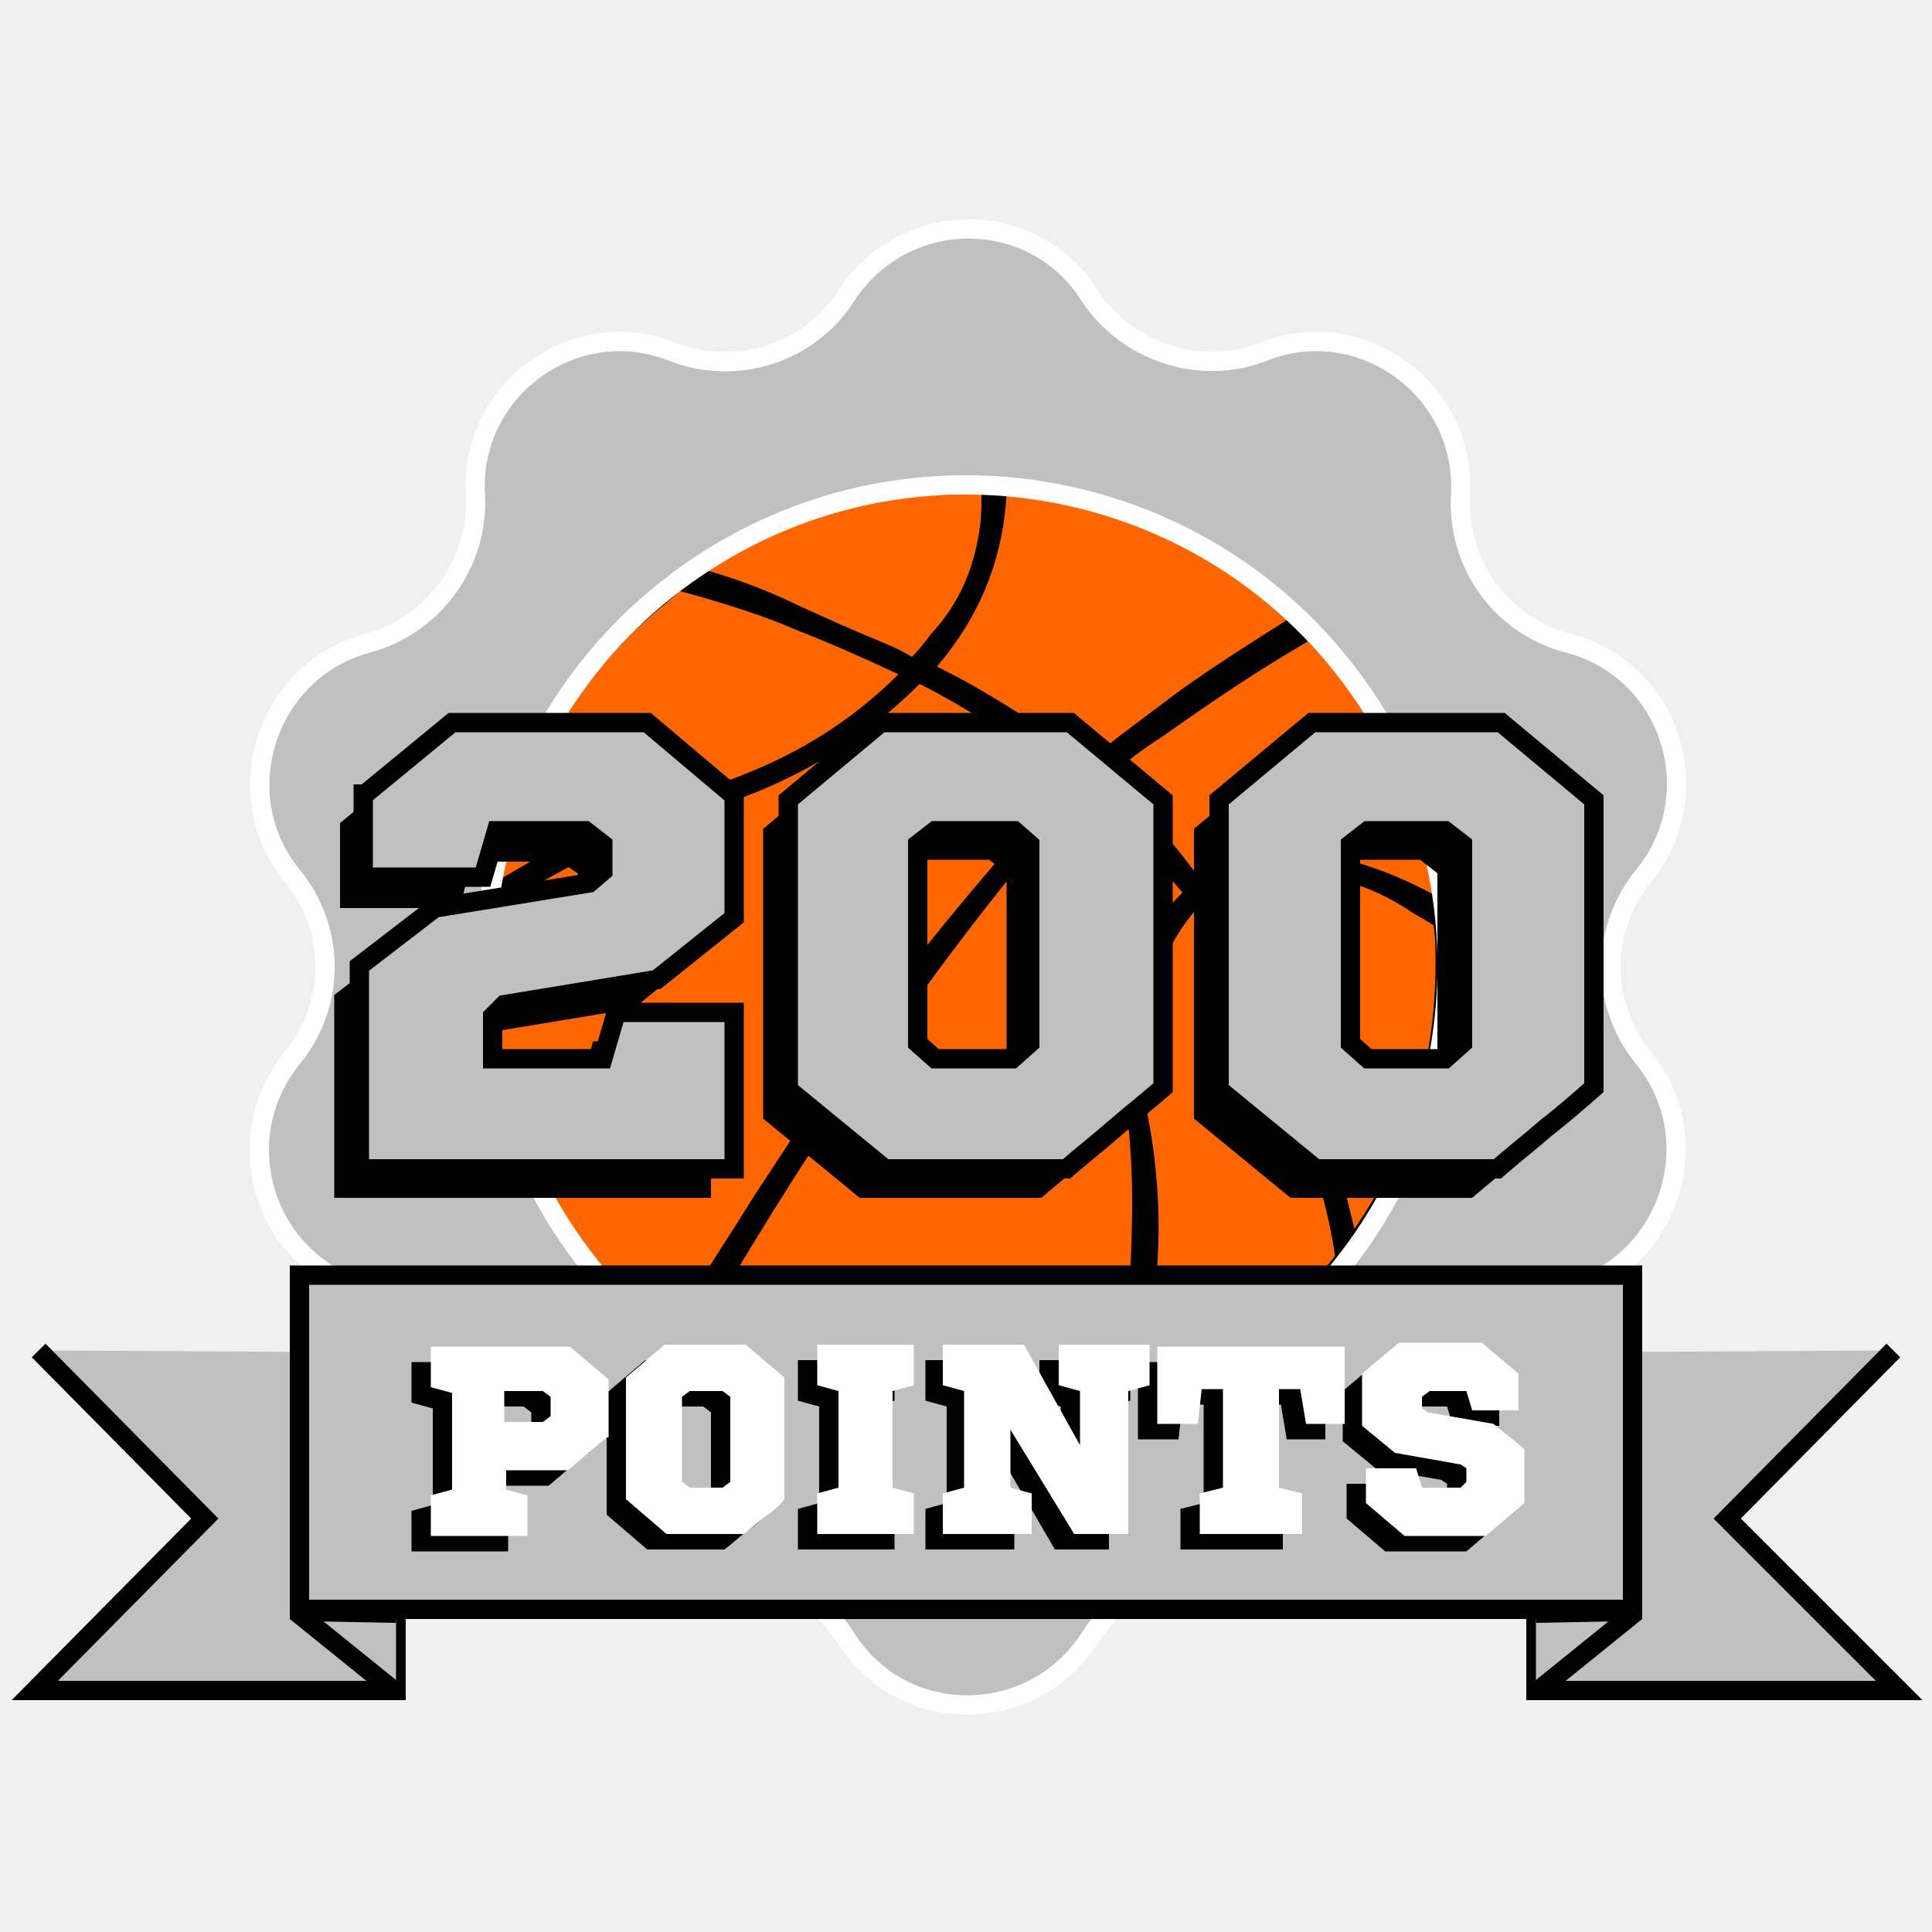
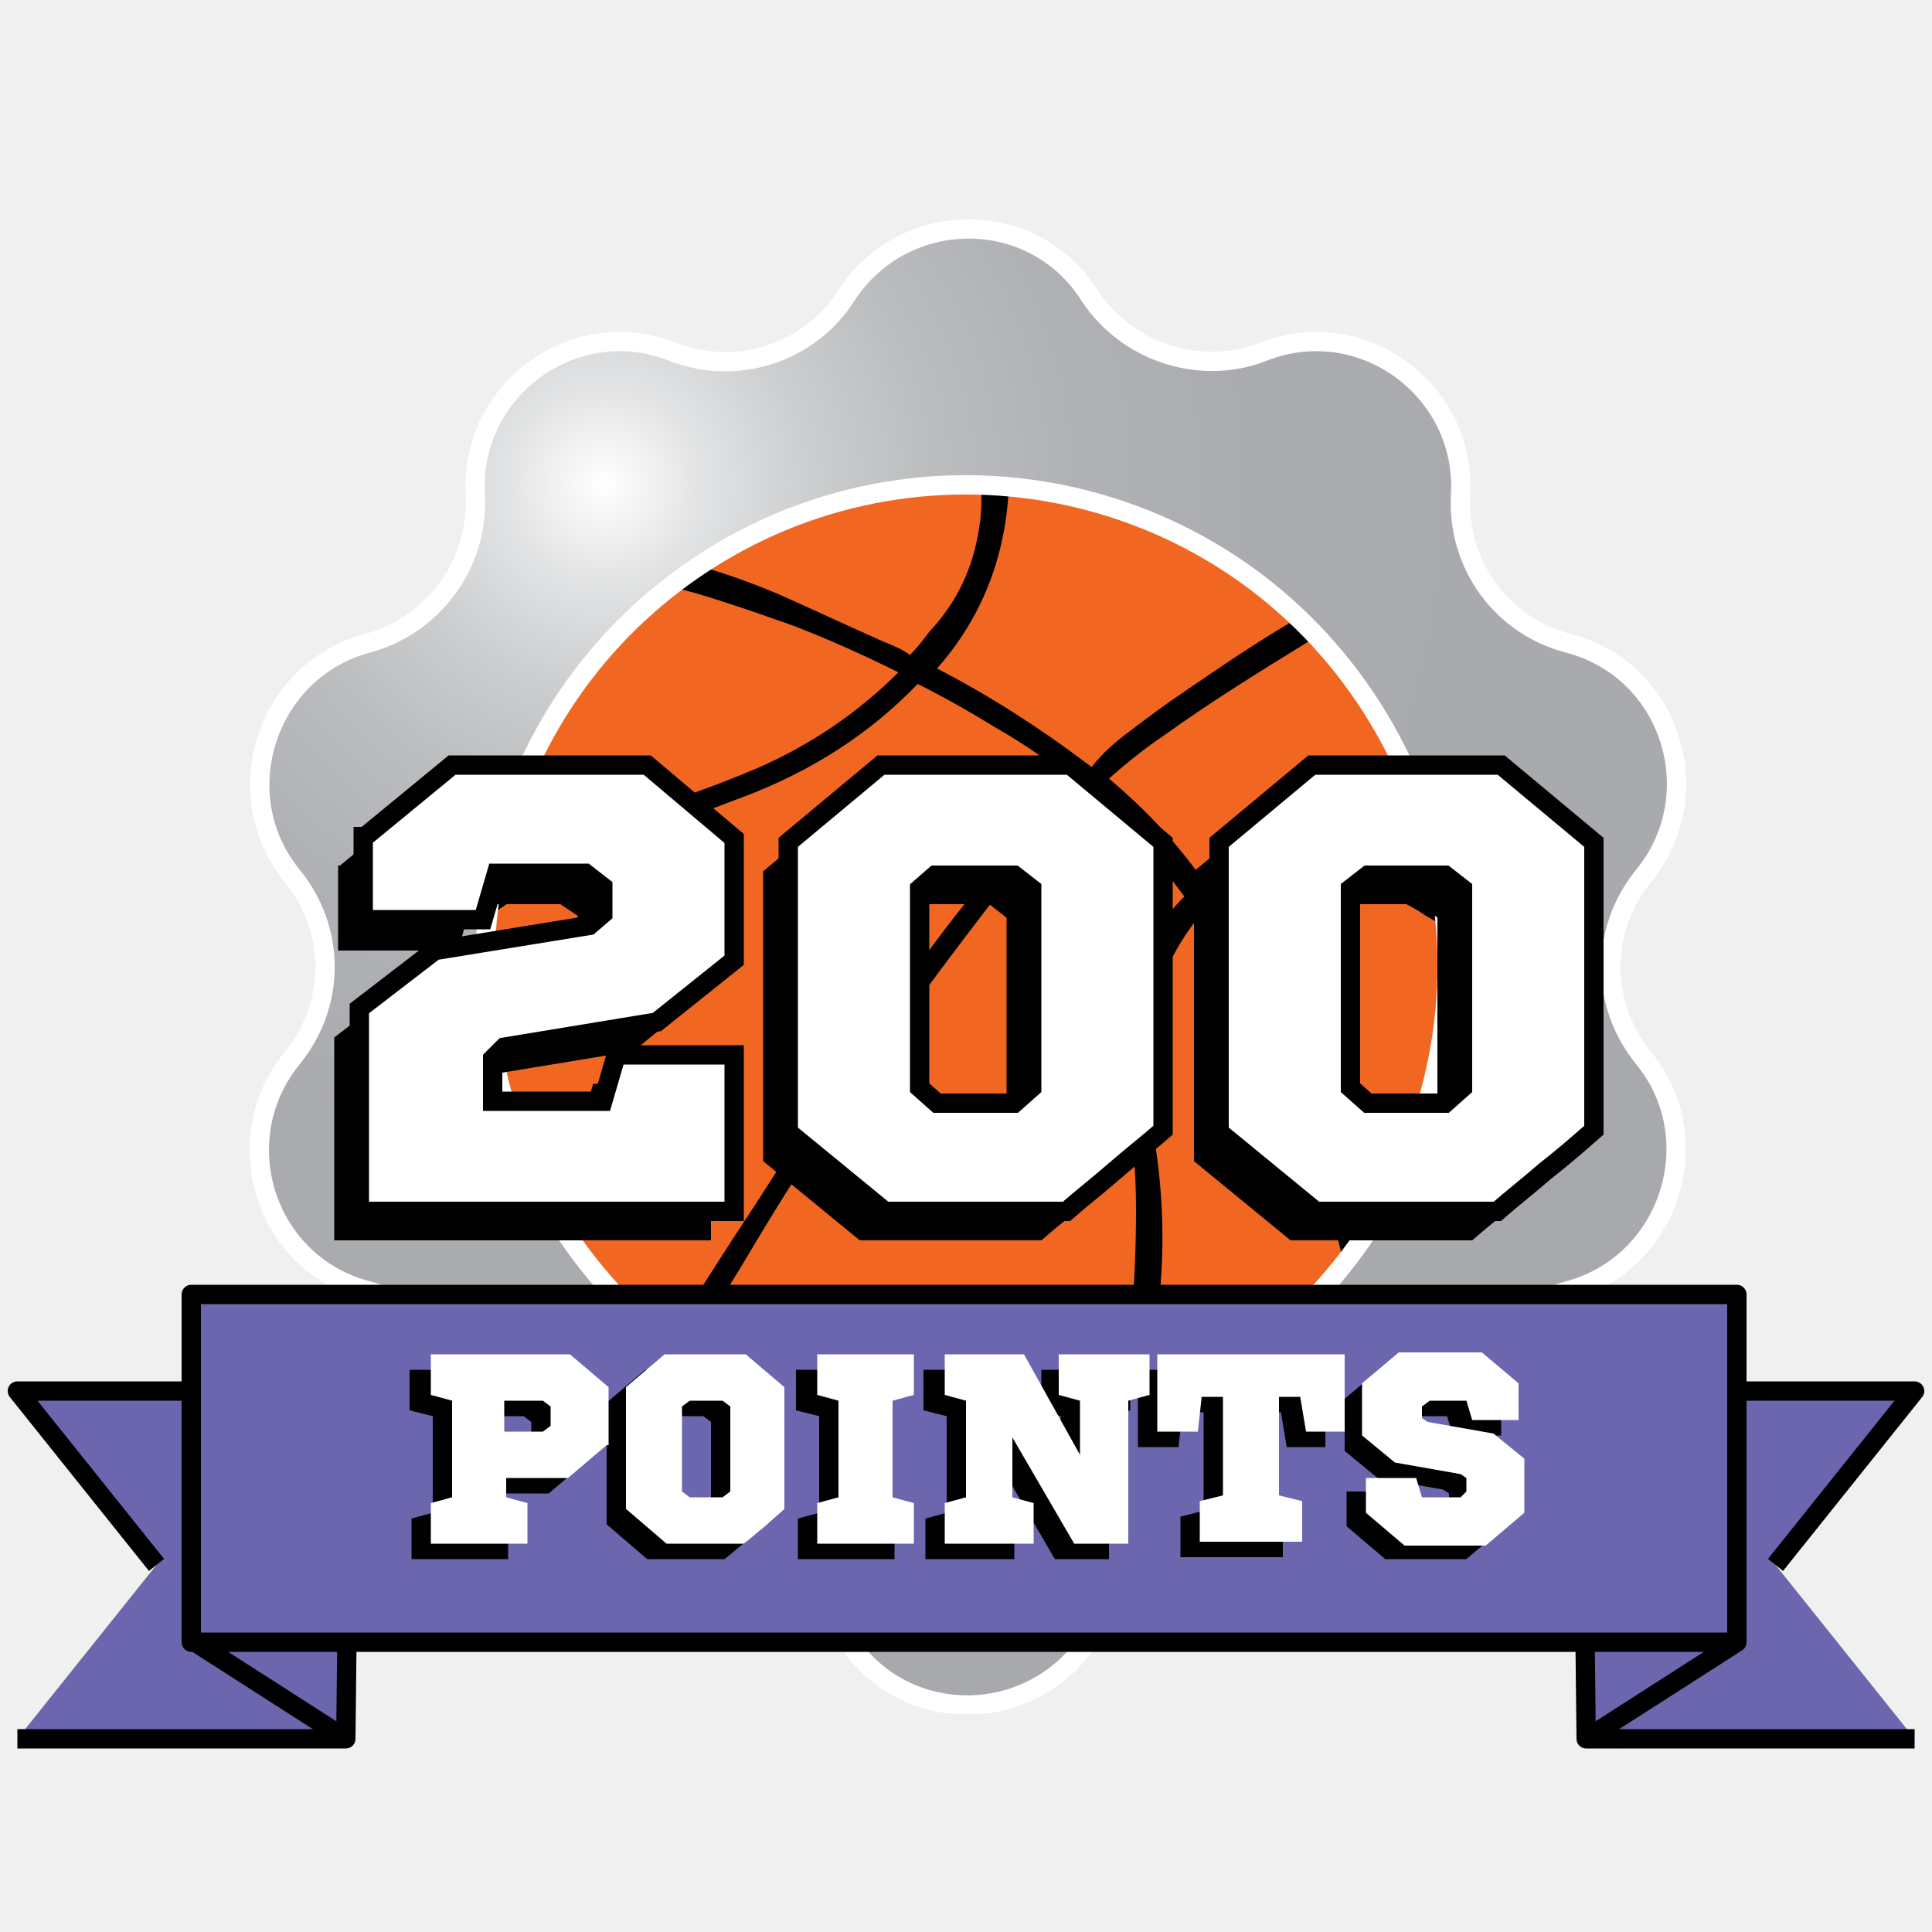
- <svg xmlns="http://www.w3.org/2000/svg" width="100" height="100" viewBox="0 0 100 100">
-   <style>.st0{fill:#FF6600;} .st1{opacity:0.2;} .st2{fill:none;stroke:#FFFFFF;stroke-miterlimit:10;} .st3{fill:#C0C0C0;stroke:#000000;stroke-miterlimit:10;} .st4{fill:#C0C0C0;stroke:#000000;stroke-linejoin:bevel;stroke-miterlimit:10;} .st5{fill:#FFFFFF;}</style>
-   <ellipse cx="50" cy="50" rx="24.5" ry="24.5" />
-   <path class="st0" d="M67.4 58.7c-1.1-3.2-2.5-6.2-4.1-9.1-.5-.8-.9-1.6-1.5-2.4-1 1.2-1.7 2.6-2.2 4.2-.6 1.9-.7 3.8-.3 5.8.8 3.8.9 7.7.2 11.5-.2 1.4-.5 2.7-.7 4 3.1-1.2 5.9-3 8.4-5.5.7-.7 1.3-1.4 1.9-2.2-.3-2.1-.9-4.2-1.7-6.3M36.3 30.9c-.4-.1-.7-.2-1.1-.3-.8.7-1.7 1.4-2.5 2.2-3.7 3.7-5.9 7.9-6.8 12.7l3.6-2.1c1.3-.7 2.6-1.2 4-1.6 2-.6 3.8-1.2 5.7-2 2.8-1.2 5.2-2.8 7.3-4.9-1.7-.8-3.5-1.6-5.3-2.3-1.6-.7-3.2-1.2-4.9-1.7m27.9 14.6c-.5.1-1 .4-1.4.7l-.1.1c.3.5.6.9.9 1.4 2 3.3 3.6 6.8 4.9 10.4.6 1.8 1.2 3.7 1.6 5.5 2.8-4 4.2-8.6 4.2-13.7 0-.7 0-1.4-.1-2-.4-.3-.9-.5-1.3-.8-2.6-1.7-5.6-2.3-8.7-1.6m-6.9-5.2c1.8 1.5 3.4 3.2 4.8 5.2.6-.4 1.2-.8 1.9-1.1.5-.3 1.3-.4 2.4-.4 2.6.1 5.2.9 7.8 2.3-.7-5-2.9-9.3-6.5-13.1-2.6 1.5-5.1 3.2-7.5 4.9-1.1.7-2 1.4-2.9 2.2m-2.6.8l.7-.7c-1.2-1-2.5-1.8-3.8-2.7-1.3-.8-2.6-1.6-4-2.3-2.5 2.5-5.4 4.4-8.7 5.7-2.1.8-4.2 1.6-6.3 2.3-.5.2-1 .4-1.6.7-1.9.9-3.7 1.9-5.3 3.1-.1.9-.1 1.8-.1 2.8 0 6.7 2.4 12.5 7.1 17.2.6.6 1.3 1.2 1.9 1.7 1.5-2.4 3-4.7 4.5-7.1 2.1-3.2 4.2-6.4 6.4-9.6.5-.8 1.1-1.6 1.7-2.3 2.4-3 4.9-6 7.5-8.8m1.6 0c-1.6 1.5-3.1 3.1-4.5 4.9-2.4 3-4.7 6.2-6.9 9.3-2.2 3.1-4.3 6.4-6.3 9.7-1 1.6-1.9 3.2-2.9 4.8 4.1 3.1 8.9 4.6 14.3 4.6 2.7 0 5.2-.4 7.6-1.2.7-3.7 1-7.4 1-11.1 0-2.2-.2-4.3-.5-6.4-.3-1.8-.2-3.5.4-5.2.6-1.7 1.5-3.1 2.7-4.3-1.5-1.8-3.1-3.6-4.9-5.1m2.3-3.5l2.4-1.8c1.8-1.3 3.7-2.5 5.6-3.7-4.1-3.9-9-6-14.5-6.5-.2 3.4-1.4 6.3-3.6 8.9 2.6 1.3 5.1 2.9 7.5 4.7.1.1.2.2.4.3.6-.7 1.4-1.3 2.2-1.9m-7.9-10.2c.1-.6.1-1.2.1-1.8h-.9c-5 0-9.5 1.3-13.4 3.9 1.4.4 2.8.9 4.1 1.5 1.7.8 3.5 1.6 5.2 2.3.5.2.9.4 1.4.7.4-.4.7-.8 1-1.2 1.4-1.5 2.2-3.3 2.5-5.4z" />
-   <path class="st1" d="M75.3 74.7c-.2-3.6 2.2-6.7 5.6-7.6 5.3-1.4 7.4-7.7 4-12-2.2-2.8-2.2-6.7.1-9.5 3.5-4.2 1.5-10.6-3.8-12-3.4-.9-5.7-4.2-5.5-7.7.3-5.4-5-9.4-10.1-7.5-3.3 1.2-7.1 0-9-3-2.9-4.6-9.6-4.7-12.6-.1-2 3-5.7 4.2-9 2.8-5.1-2-10.5 1.9-10.3 7.3.2 3.6-2.2 6.7-5.6 7.6-5.3 1.4-7.4 7.7-4 12 2.2 2.8 2.2 6.7-.1 9.5-3.5 4.2-1.5 10.6 3.8 12 3.4.9 5.7 4.2 5.5 7.7-.3 5.4 5 9.4 10.1 7.5 3.3-1.2 7.1 0 9 3 2.9 4.6 9.6 4.7 12.6.1 2-3 5.7-4.2 9-2.8 5.1 2 10.6-1.9 10.3-7.3zM29.7 64.5c-8-11.2-5.4-26.8 5.8-34.8 11.2-8 26.8-5.4 34.8 5.8 8 11.2 5.4 26.8-5.8 34.8-11.3 8-26.8 5.4-34.8-5.8z" />
-   <path class="st2" d="M65.4 18.2c5.1-2 10.5 2 10.2 7.4-.2 3.6 2.1 6.8 5.6 7.7 5.3 1.4 7.3 7.8 3.9 12-2.3 2.8-2.3 6.7 0 9.5 3.4 4.2 1.3 10.6-3.9 12-3.4.9-5.8 4.1-5.6 7.7.3 5.4-5.1 9.4-10.2 7.4-3.3-1.3-7.1-.1-9 2.9-3 4.6-9.7 4.6-12.6 0-1.9-3-5.7-4.2-9-2.9-5.1 2-10.5-2-10.2-7.4.2-3.6-2.1-6.8-5.6-7.7-5.3-1.4-7.3-7.8-3.9-12 2.3-2.8 2.3-6.7 0-9.5-3.4-4.2-1.3-10.6 3.9-12 3.4-.9 5.8-4.1 5.6-7.7-.3-5.4 5.1-9.4 10.2-7.4 3.3 1.3 7.1.1 9-2.9 3-4.6 9.7-4.6 12.6 0 1.9 2.9 5.7 4.2 9 2.9z" />
-   <ellipse transform="rotate(-35.462 50 49.996)" class="st2" cx="50" cy="50" rx="24.9" ry="24.9" />
-   <g>
-     <path class="st3" d="M20.5 70v17.5H1.8l8.8-8.9L2 69.9" />
-     <path class="st4" d="M20.5 87.6l-5.2-4.2 5.2.1" />
-     <path class="st3" d="M79.5 70v17.5h18.8l-8.9-8.9 8.6-8.7" />
-     <path class="st4" d="M79.5 87.6l5.2-4.2-5.2.1" />
-     <path class="st3" d="M15.5 66h69v17.3h-69z" />
+ <svg xmlns="http://www.w3.org/2000/svg" xmlns:xlink="http://www.w3.org/1999/xlink" width="100" height="100" viewBox="0 0 100 100">
+   <style>.st0{fill:#FFFFFF;} .st1{fill:#F16722;} .st2{clip-path:url(#SVGID_2_);} .st3{clip-path:url(#SVGID_4_);fill:url(#SVGID_5_);} .st4{clip-path:url(#SVGID_7_);fill:none;stroke:#FFFFFF;stroke-miterlimit:10;} .st5{fill:#6B66AD;stroke:#000000;stroke-linejoin:round;stroke-miterlimit:10;} .st6{fill:#000100;} .st7{fill:#FFFFFF;stroke:#000100;stroke-miterlimit:10;} .st8{clip-path:url(#SVGID_9_);} .st9{clip-path:url(#SVGID_11_);fill:url(#SVGID_12_);} .st10{clip-path:url(#SVGID_14_);fill:none;stroke:#FFFFFF;stroke-miterlimit:10;}</style>
+   <ellipse cx="50" cy="50.2" rx="25" ry="25" />
+   <path class="st1" d="M67.8 59.1c-1.1-3.2-2.5-6.3-4.2-9.3l-1.5-2.4c-1 1.2-1.8 2.7-2.3 4.3-.6 1.9-.7 3.9-.3 5.9.8 3.9.9 7.8.2 11.8-.2 1.4-.5 2.7-.7 4.1 3.1-1.2 6-3.1 8.6-5.7.7-.7 1.4-1.4 2-2.2-.5-2.2-1.1-4.3-1.8-6.5M36 30.7c-.4-.1-.7-.2-1.1-.3-.9.7-1.7 1.4-2.5 2.2-3.7 3.7-6 8.1-6.9 13 1.2-.8 2.4-1.5 3.7-2.1 1.3-.7 2.7-1.2 4.1-1.6 2-.6 3.9-1.3 5.8-2.1 2.8-1.2 5.3-2.9 7.4-5-1.8-.9-3.6-1.7-5.4-2.4-1.7-.6-3.4-1.2-5.1-1.7m28.5 14.9c-.5.1-1 .4-1.4.7l-.1.1.9 1.5c2 3.4 3.7 6.9 5 10.6.6 1.9 1.2 3.7 1.7 5.6 2.8-4.1 4.3-8.7 4.3-14 0-.7 0-1.4-.1-2.1-.4-.3-.9-.5-1.3-.8-2.8-1.7-5.8-2.2-9-1.6m-7.1-5.3c1.9 1.6 3.5 3.3 4.9 5.3.6-.4 1.2-.8 1.9-1.1.6-.3 1.4-.4 2.4-.4 2.6.1 5.3.9 7.9 2.3-.7-5.1-2.9-9.5-6.6-13.3-2.6 1.6-5.2 3.2-7.7 5-.9.6-1.9 1.4-2.8 2.2m-2.6.8l.7-.7c-1.2-1-2.5-1.9-3.9-2.7-1.3-.8-2.7-1.6-4.1-2.3-2.5 2.6-5.5 4.5-8.9 5.8-2.1.8-4.3 1.6-6.4 2.4-.5.2-1.1.4-1.6.7-1.9.9-3.7 2-5.4 3.2-.1.9-.1 1.9-.1 2.8 0 6.9 2.4 12.7 7.3 17.6.6.6 1.3 1.2 2 1.8 1.5-2.4 3-4.8 4.6-7.2 2.1-3.3 4.3-6.6 6.6-9.8.6-.8 1.1-1.6 1.7-2.4 2.3-3.3 4.9-6.3 7.5-9.2m1.6 0c-1.7 1.5-3.2 3.2-4.6 5-2.4 3.1-4.8 6.3-7 9.5-2.3 3.2-4.4 6.5-6.4 9.9-1 1.6-2 3.3-3 4.9 4.2 3.1 9.1 4.7 14.6 4.7 2.8 0 5.3-.4 7.8-1.2.7-3.7 1-7.5 1-11.3 0-2.2-.2-4.4-.6-6.5-.3-1.8-.2-3.6.4-5.3.6-1.7 1.5-3.2 2.7-4.4-1.4-1.9-3-3.7-4.9-5.3m2.4-3.5c.8-.6 1.6-1.2 2.5-1.8 1.9-1.3 3.8-2.6 5.7-3.7-4.2-4-9.2-6.1-14.8-6.6-.2 3.4-1.4 6.5-3.7 9.1 2.7 1.4 5.2 3 7.6 4.8.1.1.3.2.4.3.7-.9 1.5-1.5 2.3-2.1m-8.1-10.4c.1-.6.1-1.2.1-1.9h-.9c-5.1 0-9.6 1.3-13.7 4 1.4.4 2.8.9 4.2 1.5 1.8.8 3.5 1.6 5.3 2.4.5.2 1 .4 1.4.7.4-.4.7-.8 1-1.2 1.5-1.6 2.3-3.4 2.6-5.5z" />
+   <defs>
+     <path id="SVGID_1_" d="M12.8 11.3h74.5v77.4H12.8z" />
+   </defs>
+   <clipPath id="SVGID_2_">
+     <use xlink:href="#SVGID_1_" overflow="visible" />
+   </clipPath>
+   <g class="st2">
+     <defs>
+       <path id="SVGID_3_" d="M29.7 64.5c-8-11.2-5.4-26.8 5.8-34.8 11.2-8 26.8-5.4 34.8 5.8 8 11.2 5.4 26.8-5.8 34.8-4.4 3.1-9.4 4.6-14.4 4.6-7.9 0-15.5-3.6-20.4-10.4M44 15.2c-2 3-5.7 4.2-9 2.8-5.1-2-10.5 1.9-10.3 7.3.2 3.6-2.2 6.7-5.6 7.6-5.3 1.4-7.4 7.7-4 12 2.2 2.8 2.2 6.7-.1 9.5-3.5 4.2-1.5 10.6 3.8 12 3.4.9 5.7 4.2 5.5 7.7-.3 5.4 5 9.4 10.1 7.5 3.3-1.2 7.1 0 9 3 2.9 4.6 9.6 4.7 12.6.1 2-3 5.7-4.2 9-2.8 5.1 2 10.5-1.9 10.3-7.3-.2-3.6 2.2-6.7 5.6-7.6 5.3-1.4 7.4-7.7 4-12-2.2-2.8-2.2-6.7.1-9.5 3.5-4.2 1.5-10.6-3.8-12-3.4-.9-5.7-4.2-5.5-7.7.3-5.4-5-9.4-10.1-7.5-3.3 1.2-7.1 0-9-3-1.5-2.3-3.9-3.5-6.4-3.5-2.3 0-4.7 1.1-6.2 3.4" />
+     </defs>
+     <clipPath id="SVGID_4_">
+       <use xlink:href="#SVGID_3_" overflow="visible" />
+     </clipPath>
+     <radialGradient id="SVGID_5_" cx="1.069" cy="-.8" r="1" gradientTransform="matrix(47.4546 47.4546 47.4546 -47.4546 18.2353 -63.9626)" gradientUnits="userSpaceOnUse">
+       <stop offset="0" stop-color="#FFF" />
+       <stop offset=".006" stop-color="#FDFDFD" />
+       <stop offset=".077" stop-color="#E2E3E4" />
+       <stop offset=".158" stop-color="#CCCECF" />
+       <stop offset=".254" stop-color="#BBBDBF" />
+       <stop offset=".372" stop-color="#B0B1B4" />
+       <stop offset=".538" stop-color="#A9ABAE" />
+       <stop offset="1" stop-color="#A7A9AC" />
+     </radialGradient>
+     <path class="st3" d="M50-26.8l77.3 77.4L50 127.9l-77.3-77.3" />
+   </g>
+   <g class="st2">
+     <defs>
+       <path id="SVGID_6_" d="M12.8 11.3h74.5v77.4H12.8z" />
+     </defs>
+     <clipPath id="SVGID_7_">
+       <use xlink:href="#SVGID_6_" overflow="visible" />
+     </clipPath>
+     <path class="st4" d="M65.4 18.2c5.1-2 10.5 2 10.2 7.4-.2 3.6 2.1 6.8 5.6 7.7 5.3 1.4 7.3 7.8 3.9 12-2.3 2.8-2.3 6.7 0 9.5 3.4 4.2 1.3 10.6-3.9 12-3.4.9-5.8 4.1-5.6 7.7.3 5.4-5.1 9.4-10.2 7.4-3.3-1.3-7.1-.1-9 2.9-3 4.6-9.7 4.6-12.6 0-1.9-3-5.7-4.2-9-2.9-5.1 2-10.5-2-10.2-7.4.2-3.6-2.1-6.8-5.6-7.7-5.3-1.4-7.3-7.8-3.9-12 2.3-2.8 2.3-6.7 0-9.5-3.4-4.2-1.3-10.6 3.9-12 3.4-.9 5.8-4.1 5.6-7.7-.3-5.4 5.1-9.4 10.2-7.4 3.3 1.3 7.1.1 9-2.9 3-4.6 9.7-4.6 12.6 0 1.9 2.9 5.7 4.2 9 2.9z" />
+     <ellipse transform="matrix(0.8145 -0.5802 0.5802 0.8145 -19.7331 38.2829)" class="st4" cx="50" cy="50" rx="24.9" ry="24.9" />
  </g>
  <g>
-     <path d="M30.4 75.2l-2 1.7h-3.2v1l1.1.3v2.1h-5v-2.1l1.1-.3v-5l-1.1-.3v-2.1h7.2l2 1.7v3zm-5.3-2.4v1.6h2l.4-.3v-1l-.4-.3h-2zM38.6 79.3c-.4.3-.7.6-1.1.9h-4l-2.1-1.8v-6.3l2-1.7h4.2l2 1.7v6.3c-.3.4-.7.7-1 .9zm-3.9-6.5l-.4.3v4.4l.4.3h1.7l.4-.3v-4.4l-.4-.3h-1.7zM45.2 72.8v5l1.1.3v2.1h-5v-2.1l1.1-.3v-5l-1.1-.3v-2.1h5v2.1l-1.1.3zM58.5 70.4v2.1l-1.1.3v7.4h-2.8l-3.2-5.5v3.1l1.1.3v2.1h-4.6v-2.1l1.1-.3v-5l-1.1-.3v-2.1H52l2.9 5.2v-2.8l-1.1-.3v-2.1h4.7zM66.6 74.5l-.3-1.8h-1.1v5.1l1.2.3v2.1h-5.3v-2.1l1.2-.3v-5.1h-1.1l-.2 1.8h-2.1v-4h9.7v4h-2zM77.8 73.8h-2.6l-.3-1H73l-.4.3v.6l.3.2 3.4.6 1.6 1.3v2.8l-2 1.7h-4.2l-2-1.7v-1.8h2.6l.3 1h2l.3-.3v-.7l-.3-.2-3.4-.6-1.7-1.4V72l1.9-1.6h4.3l1.9 1.6v1.8z" />
+     <path class="st5" d="M.9 90h17l.2-18H.9l7.2 9M99.1 90h-17l-.2-18h17.2l-7.2 9" />
+     <path class="st5" d="M9.9 67h80v18h-80zM82.1 90l7.8-5M17.9 90l-7.8-5" />
    <g>
-       <path class="st5" d="M31.4 74.4l-2 1.7h-3.2v1l1.1.3v2.1h-5v-2.1l1.1-.3v-5l-1.1-.3v-2.1h7.2l2 1.7v3zM26.1 72v1.6h2l.4-.3v-1l-.4-.3h-2zM39.6 78.5c-.4.3-.7.6-1.1.9h-4l-2.1-1.8v-6.3l2-1.7h4.2l2 1.7v6.3c-.3.4-.7.7-1 .9zM35.7 72l-.4.3v4.4l.4.3h1.7l.4-.3v-4.4l-.4-.3h-1.7zM46.2 72v5l1.1.3v2.1h-5v-2.1l1.1-.3v-5l-1.1-.3v-2.1h5v2.1l-1.1.3zM59.5 69.6v2.1l-1.1.3v7.4h-2.8L52.3 74v3l1.1.3v2.1h-4.6v-2.1l1.1-.3v-5l-1.1-.3v-2.1H53l2.9 5.2V72l-1.1-.3v-2.1h4.7zM67.6 73.7l-.3-1.8h-1.1V77l1.2.3v2.1h-5.3v-2.1l1.2-.3v-5.1h-1.1l-.2 1.8h-2.1v-4h9.7v4h-2zM78.8 73h-2.6l-.3-1H74l-.4.3v.6l.3.2 3.4.6 1.6 1.3v2.8l-2 1.7h-4.2l-2-1.7V76h2.6l.3 1h2l.3-.3V76l-.3-.2-3.4-.6-1.7-1.4v-2.7l1.9-1.6h4.3l1.9 1.6V73z" />
+       <path class="st6" d="M30.4 75.6l-2 1.7h-3.2v1l1.1.3v2.1h-5v-2.1l1.1-.3v-5l-1.2-.3v-2.1h7.2l2 1.7v3zm-5.3-2.3v1.6h2l.4-.3v-1l-.4-.3h-2zM38.6 79.8c-.4.3-.7.6-1.1.9h-4l-2.1-1.8v-6.3l2-1.7h4.2l2 1.7v6.3c-.3.3-.7.6-1 .9zm-3.9-6.5l-.4.3V78l.4.3h1.7l.4-.3v-4.4l-.4-.3h-1.7zM45.2 73.3v5l1.1.3v2.1h-5v-2.1l1.1-.3v-5l-1.2-.3v-2.1h5V73l-1 .3zM58.5 70.9V73l-1.1.3v7.4h-2.8l-3.2-5.5v3.1l1.1.3v2.1h-4.6v-2.1l1.1-.3v-5l-1.2-.3v-2.1H52l2.9 5.2v-2.8l-1-.3v-2.1h4.6zM66.6 74.9l-.3-1.8h-1.1v5.1l1.2.3v2.1h-5.3v-2.1l1.2-.3v-5.1h-1.1l-.2 1.8h-2.1v-4h9.7v4h-2zM77.8 74.3h-2.6l-.3-1H73l-.4.3v.6l.3.2 3.4.6 1.6 1.3V79l-2 1.7h-4.2l-2-1.7v-1.8h2.6l.3 1h2l.4-.2v-.7l-.3-.2-3.4-.6-1.7-1.4v-2.7l1.9-1.6h4.3l1.9 1.6v1.9z" />
+       <g>
+         <path class="st0" d="M31.4 74.8l-2 1.7h-3.2v1l1.1.3v2.1h-5v-2.1l1.1-.3v-5l-1.1-.3v-2.1h7.2l2 1.7v3zm-5.3-2.3v1.6h2l.4-.3v-1l-.4-.3h-2zM39.6 79c-.4.3-.7.6-1.1.9h-4l-2.1-1.8v-6.3l2-1.7h4.2l2 1.7v6.3c-.3.3-.7.6-1 .9zm-3.9-6.5l-.4.3v4.4l.4.3h1.7l.4-.3v-4.4l-.4-.3h-1.7zM46.2 72.5v5l1.1.3v2.1h-5v-2.1l1.1-.3v-5l-1.1-.3v-2.1h5v2.1l-1.1.3zM59.5 70.1v2.1l-1.1.3v7.4h-2.8l-3.2-5.5v3.1l1.1.3v2.1h-4.6v-2.1l1.1-.3v-5l-1.1-.3v-2.1H53l2.9 5.2v-2.8l-1.1-.3v-2.1h4.7zM67.6 74.1l-.3-1.8h-1.1v5.1l1.2.3v2.1h-5.3v-2.1l1.2-.3v-5.1h-1.1l-.2 1.8h-2.1v-4h9.7v4h-2zM78.8 73.5h-2.6l-.3-1H74l-.4.3v.6l.3.2 3.4.6 1.6 1.3v2.8l-2 1.7h-4.2l-2-1.7v-1.8h2.6l.3 1h2l.3-.3v-.7l-.3-.2-3.4-.6-1.7-1.4v-2.7l1.9-1.6h4.3l1.9 1.6v1.9z" />
+       </g>
    </g>
-   </g>
-   <g>
-     <path d="M17.6 42.6l4.5-3.7h10.1l4.5 3.8V49l-3.9 3.2-7.9 1.3-.6.6v2.2H30l.7-2.4h6.1V62H17.3V51.5l3.9-3 8-1.3.7-.6v-1.4l-.9-.6h-4.6l-.6 2.4h-6.2v-4.4zM56.4 59.9c-.8.7-1.7 1.4-2.5 2.1h-9.4l-5-4.1v-15l4.8-4h9.8l4.8 4v14.9c-.8.7-1.7 1.4-2.5 2.1zm-9.2-15.3l-.9.7v10.3l.9.8h4l.9-.8V45.2l-.9-.7h-4zM78.7 59.9c-.8.7-1.7 1.4-2.5 2.1h-9.4l-5-4.1v-15l4.8-4h9.8l4.8 4v14.9c-.8.7-1.6 1.4-2.5 2.1zm-9.2-15.3l-.9.7v10.3l.9.8h4l.9-.8V45.2l-.9-.7h-4z" />
    <g>
-       <path class="st3" d="M18.9 41.1l4.5-3.7h10.1l4.5 3.8v6.3l-4 3.2-7.9 1.3-.6.6v2.2h5.7l.7-2.4H38v8.1H18.6V50l3.9-3 8-1.3.7-.6v-1.4l-.9-.7h-4.6l-.7 2.4h-6.2v-4.3zM57.7 58.4c-.8.7-1.7 1.4-2.5 2.1h-9.4l-5-4.1v-15l4.8-4h9.8l4.8 4v14.9c-.8.7-1.7 1.4-2.5 2.1zM48.4 43l-.9.7V54l.9.8h4l.9-.8V43.7l-.8-.7h-4.1zM80 58.4c-.8.7-1.7 1.4-2.5 2.1h-9.4l-5-4.1v-15l4.8-4h9.8l4.8 4v14.9c-.8.7-1.6 1.4-2.5 2.1zM70.8 43l-.9.7V54l.9.8h4l.9-.8V43.7l-.9-.7h-4z" />
+       <path class="st6" d="M17.6 44.8l4.5-3.7h10.1l4.5 3.8v6.3l-3.9 3.2-7.9 1.3-.6.6v2.2H30l.7-2.4h6.1v8.1H17.3V53.7l3.9-3 8-1.3.7-.6v-1.4l-.9-.6h-4.6l-.7 2.4h-6.2v-4.4zM56.4 62.1c-.8.7-1.7 1.4-2.5 2.1h-9.4l-5-4.1v-15l4.8-4h9.8l4.8 4V60c-.8.7-1.7 1.4-2.5 2.1zm-9.2-15.3l-.9.7v10.3l.9.8h4l.9-.8V47.5l-.9-.7h-4zM78.7 62.1c-.8.7-1.7 1.4-2.5 2.1h-9.4l-5-4.1v-15l4.8-4h9.8l4.8 4V60c-.8.7-1.6 1.4-2.5 2.1zm-9.2-15.3l-.9.7v10.3l.9.8h4l.9-.8V47.5l-.9-.7h-4z" />
+       <g>
+         <path class="st7" d="M18.9 43.3l4.5-3.7h10.1l4.5 3.8v6.3l-4 3.2-7.9 1.3-.6.6V57h5.7l.7-2.4H38v8.1H18.6V52.2l3.9-3 8-1.3.7-.6v-1.4l-.9-.7h-4.6l-.7 2.4h-6.2v-4.3zM57.7 60.6c-.8.7-1.7 1.4-2.5 2.1h-9.4l-5-4.1v-15l4.8-4h9.8l4.8 4v14.9c-.8.7-1.7 1.4-2.5 2.1zm-9.3-15.3l-.8.7v10.3l.9.8h4l.9-.8V46l-.9-.7h-4.1zM80 60.6c-.8.7-1.7 1.4-2.5 2.1h-9.4l-5-4.1v-15l4.8-4h9.8l4.8 4v14.9c-.8.7-1.6 1.4-2.5 2.1zm-9.2-15.3l-.9.7v10.3l.9.8h4l.9-.8V46l-.9-.7h-4z" />
+       </g>
    </g>
  </g>
</svg>
